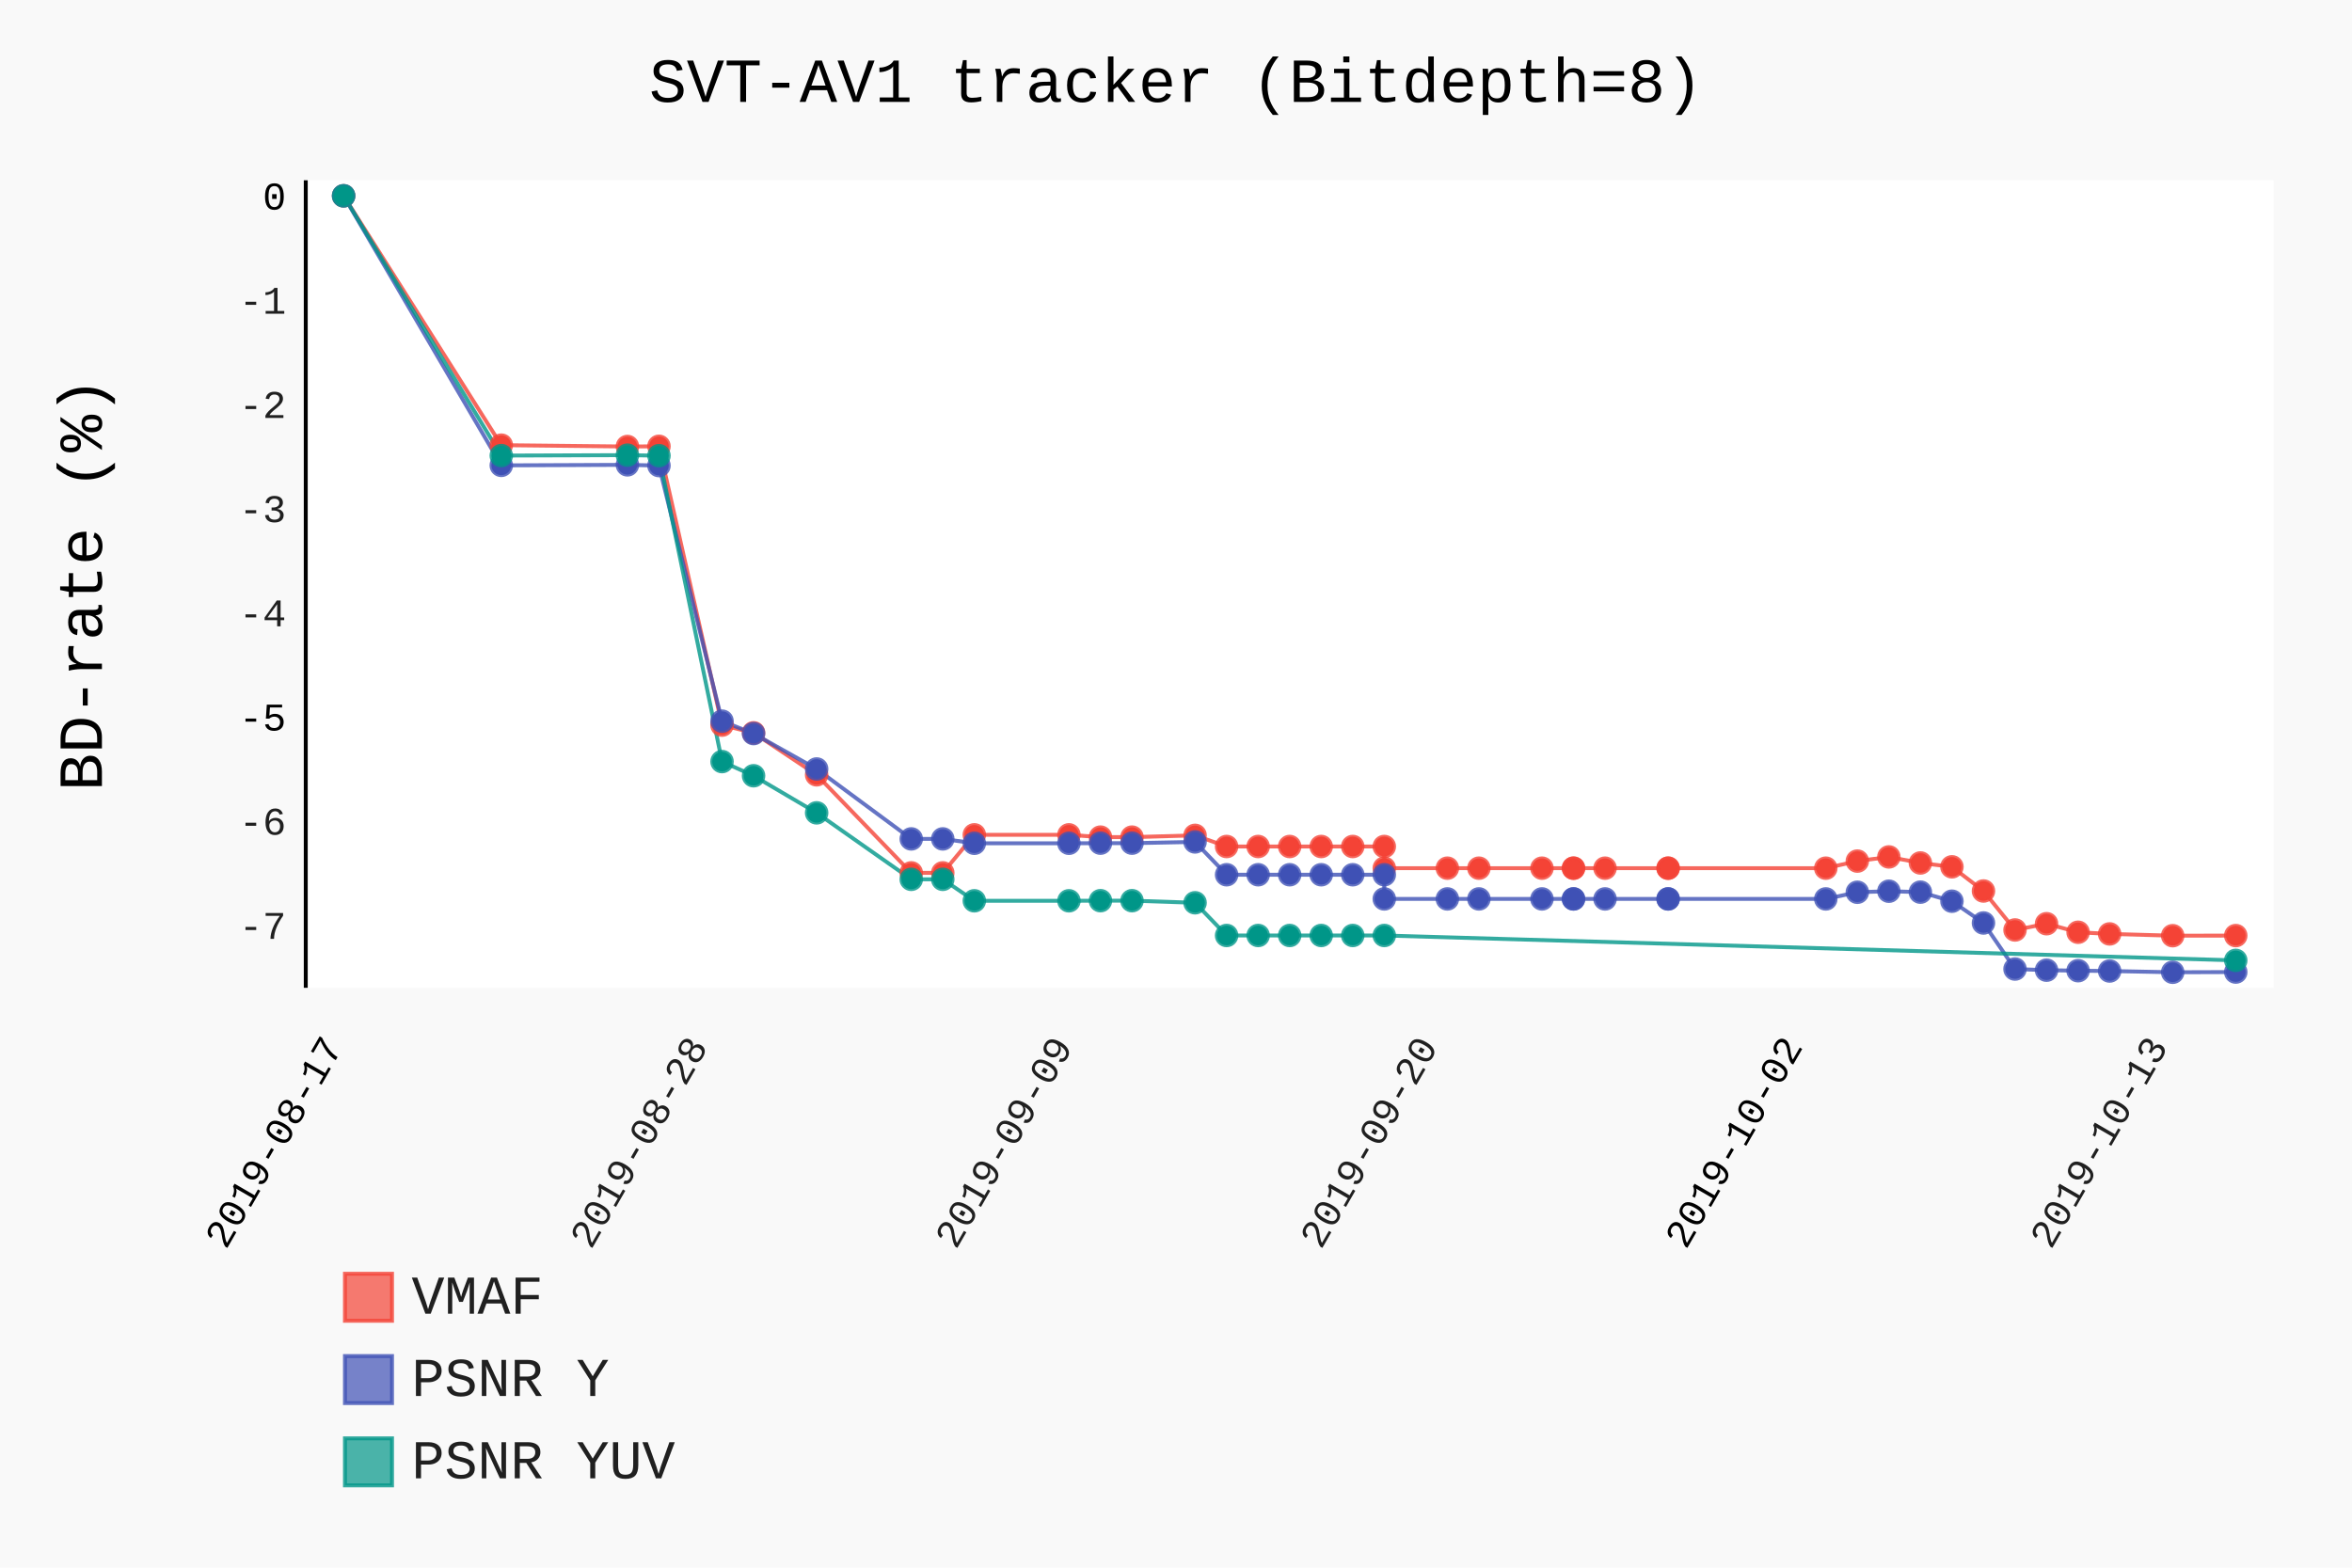
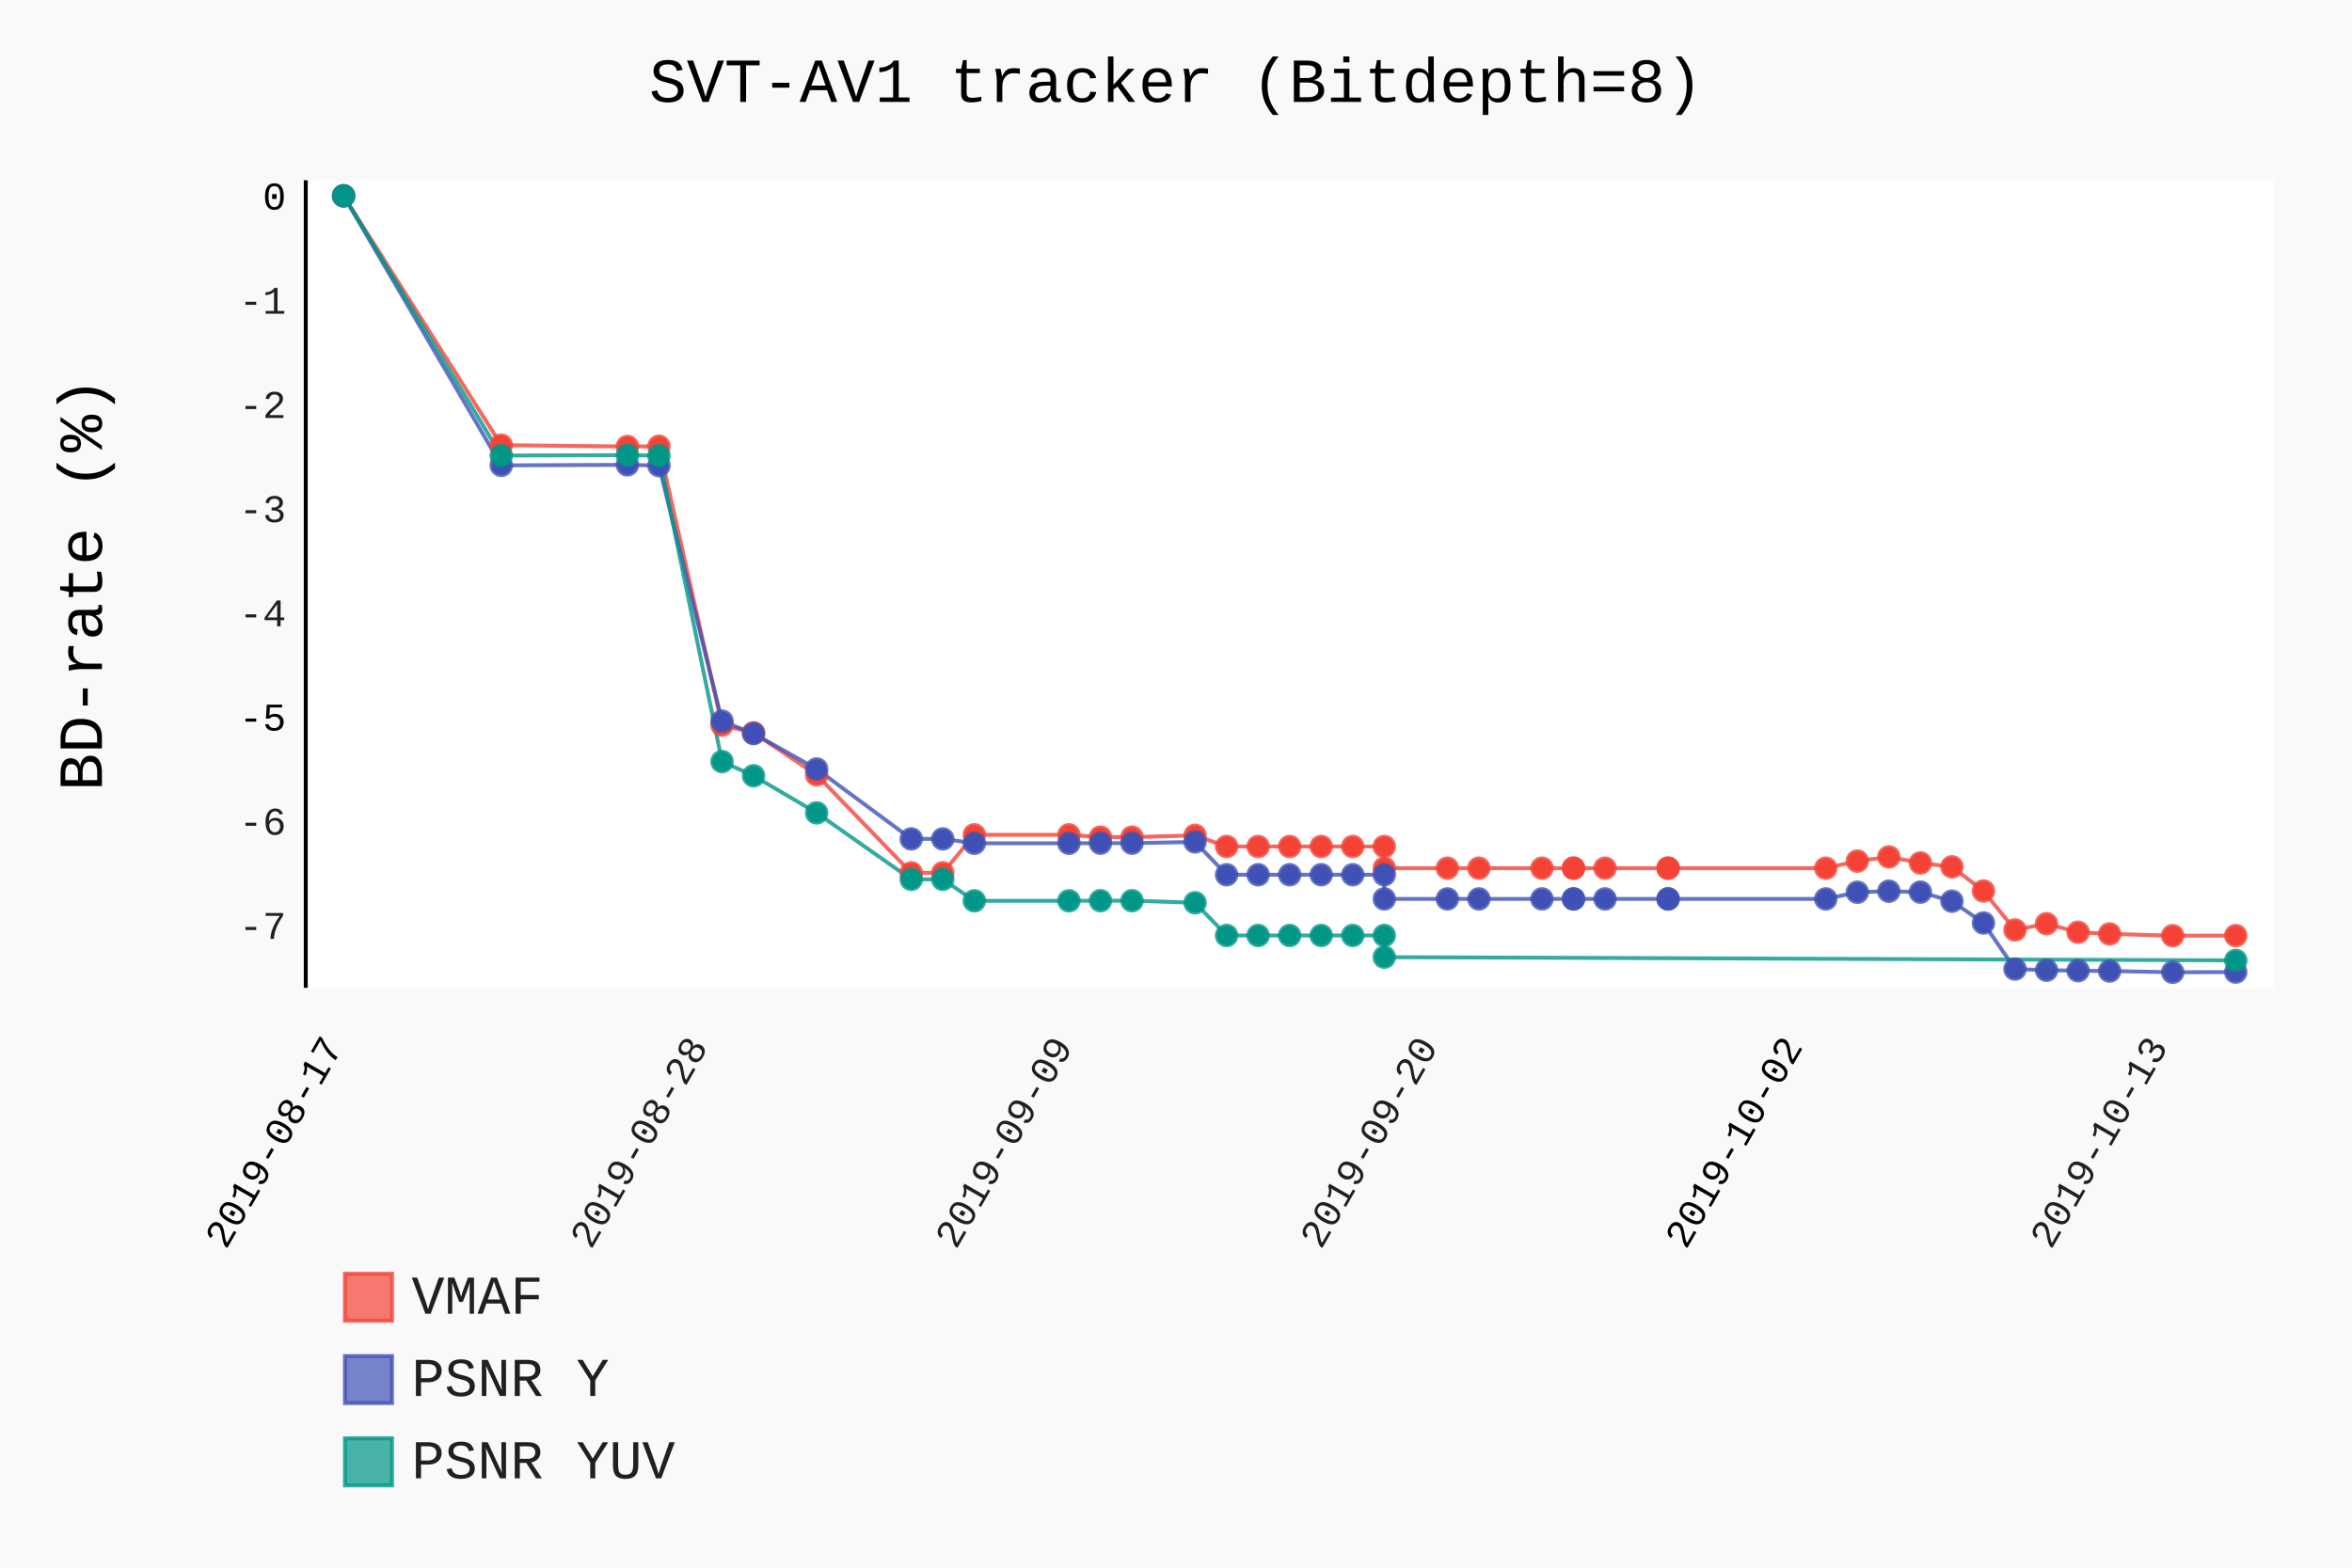
- <svg xmlns="http://www.w3.org/2000/svg" id="chart-cfc89e82-8e3a-46ae-b92e-2c2d3b2f6a92" class="pygal-chart" viewBox="0 0 600 400">
+ <svg xmlns="http://www.w3.org/2000/svg" id="chart-9342b340-21ee-4397-83f5-99823ff2eebe" class="pygal-chart" viewBox="0 0 600 400">
  <defs>
-     <style type="text/css">#chart-cfc89e82-8e3a-46ae-b92e-2c2d3b2f6a92{-webkit-user-select:none;-webkit-font-smoothing:antialiased;font-family:Consolas,"Liberation Mono",Menlo,Courier,monospace}#chart-cfc89e82-8e3a-46ae-b92e-2c2d3b2f6a92 .title{font-family:Consolas,"Liberation Mono",Menlo,Courier,monospace;font-size:16px}#chart-cfc89e82-8e3a-46ae-b92e-2c2d3b2f6a92 .legends .legend text{font-family:Consolas,"Liberation Mono",Menlo,Courier,monospace;font-size:14px}#chart-cfc89e82-8e3a-46ae-b92e-2c2d3b2f6a92 .axis text{font-family:Consolas,"Liberation Mono",Menlo,Courier,monospace;font-size:10px}#chart-cfc89e82-8e3a-46ae-b92e-2c2d3b2f6a92 .axis text.major{font-family:Consolas,"Liberation Mono",Menlo,Courier,monospace;font-size:10px}#chart-cfc89e82-8e3a-46ae-b92e-2c2d3b2f6a92 .text-overlay text.value{font-family:Consolas,"Liberation Mono",Menlo,Courier,monospace;font-size:16px}#chart-cfc89e82-8e3a-46ae-b92e-2c2d3b2f6a92 .text-overlay text.label{font-family:Consolas,"Liberation Mono",Menlo,Courier,monospace;font-size:10px}#chart-cfc89e82-8e3a-46ae-b92e-2c2d3b2f6a92 .tooltip{font-family:Consolas,"Liberation Mono",Menlo,Courier,monospace;font-size:14px}#chart-cfc89e82-8e3a-46ae-b92e-2c2d3b2f6a92 text.no_data{font-family:Consolas,"Liberation Mono",Menlo,Courier,monospace;font-size:64px}
- #chart-cfc89e82-8e3a-46ae-b92e-2c2d3b2f6a92{background-color:rgba(249,249,249,1)}#chart-cfc89e82-8e3a-46ae-b92e-2c2d3b2f6a92 path,#chart-cfc89e82-8e3a-46ae-b92e-2c2d3b2f6a92 line,#chart-cfc89e82-8e3a-46ae-b92e-2c2d3b2f6a92 rect,#chart-cfc89e82-8e3a-46ae-b92e-2c2d3b2f6a92 circle{-webkit-transition:150ms;-moz-transition:150ms;transition:150ms}#chart-cfc89e82-8e3a-46ae-b92e-2c2d3b2f6a92 .graph &gt; .background{fill:rgba(249,249,249,1)}#chart-cfc89e82-8e3a-46ae-b92e-2c2d3b2f6a92 .plot &gt; .background{fill:rgba(255,255,255,1)}#chart-cfc89e82-8e3a-46ae-b92e-2c2d3b2f6a92 .graph{fill:rgba(0,0,0,.87)}#chart-cfc89e82-8e3a-46ae-b92e-2c2d3b2f6a92 text.no_data{fill:rgba(0,0,0,1)}#chart-cfc89e82-8e3a-46ae-b92e-2c2d3b2f6a92 .title{fill:rgba(0,0,0,1)}#chart-cfc89e82-8e3a-46ae-b92e-2c2d3b2f6a92 .legends .legend text{fill:rgba(0,0,0,.87)}#chart-cfc89e82-8e3a-46ae-b92e-2c2d3b2f6a92 .legends .legend:hover text{fill:rgba(0,0,0,1)}#chart-cfc89e82-8e3a-46ae-b92e-2c2d3b2f6a92 .axis .line{stroke:rgba(0,0,0,1)}#chart-cfc89e82-8e3a-46ae-b92e-2c2d3b2f6a92 .axis .guide.line{stroke:rgba(0,0,0,.54)}#chart-cfc89e82-8e3a-46ae-b92e-2c2d3b2f6a92 .axis .major.line{stroke:rgba(0,0,0,.87)}#chart-cfc89e82-8e3a-46ae-b92e-2c2d3b2f6a92 .axis text.major{fill:rgba(0,0,0,1)}#chart-cfc89e82-8e3a-46ae-b92e-2c2d3b2f6a92 .axis.y .guides:hover .guide.line,#chart-cfc89e82-8e3a-46ae-b92e-2c2d3b2f6a92 .line-graph .axis.x .guides:hover .guide.line,#chart-cfc89e82-8e3a-46ae-b92e-2c2d3b2f6a92 .stackedline-graph .axis.x .guides:hover .guide.line,#chart-cfc89e82-8e3a-46ae-b92e-2c2d3b2f6a92 .xy-graph .axis.x .guides:hover .guide.line{stroke:rgba(0,0,0,1)}#chart-cfc89e82-8e3a-46ae-b92e-2c2d3b2f6a92 .axis .guides:hover text{fill:rgba(0,0,0,1)}#chart-cfc89e82-8e3a-46ae-b92e-2c2d3b2f6a92 .reactive{fill-opacity:.7;stroke-opacity:.8}#chart-cfc89e82-8e3a-46ae-b92e-2c2d3b2f6a92 .ci{stroke:rgba(0,0,0,.87)}#chart-cfc89e82-8e3a-46ae-b92e-2c2d3b2f6a92 .reactive.active,#chart-cfc89e82-8e3a-46ae-b92e-2c2d3b2f6a92 .active .reactive{fill-opacity:.8;stroke-opacity:.9;stroke-width:4}#chart-cfc89e82-8e3a-46ae-b92e-2c2d3b2f6a92 .ci .reactive.active{stroke-width:1.5}#chart-cfc89e82-8e3a-46ae-b92e-2c2d3b2f6a92 .series text{fill:rgba(0,0,0,1)}#chart-cfc89e82-8e3a-46ae-b92e-2c2d3b2f6a92 .tooltip rect{fill:rgba(255,255,255,1);stroke:rgba(0,0,0,1);-webkit-transition:opacity 150ms;-moz-transition:opacity 150ms;transition:opacity 150ms}#chart-cfc89e82-8e3a-46ae-b92e-2c2d3b2f6a92 .tooltip .label{fill:rgba(0,0,0,.87)}#chart-cfc89e82-8e3a-46ae-b92e-2c2d3b2f6a92 .tooltip .label{fill:rgba(0,0,0,.87)}#chart-cfc89e82-8e3a-46ae-b92e-2c2d3b2f6a92 .tooltip .legend{font-size:.8em;fill:rgba(0,0,0,.54)}#chart-cfc89e82-8e3a-46ae-b92e-2c2d3b2f6a92 .tooltip .x_label{font-size:.6em;fill:rgba(0,0,0,1)}#chart-cfc89e82-8e3a-46ae-b92e-2c2d3b2f6a92 .tooltip .xlink{font-size:.5em;text-decoration:underline}#chart-cfc89e82-8e3a-46ae-b92e-2c2d3b2f6a92 .tooltip .value{font-size:1.5em}#chart-cfc89e82-8e3a-46ae-b92e-2c2d3b2f6a92 .bound{font-size:.5em}#chart-cfc89e82-8e3a-46ae-b92e-2c2d3b2f6a92 .max-value{font-size:.75em;fill:rgba(0,0,0,.54)}#chart-cfc89e82-8e3a-46ae-b92e-2c2d3b2f6a92 .map-element{fill:rgba(255,255,255,1);stroke:rgba(0,0,0,.54) !important}#chart-cfc89e82-8e3a-46ae-b92e-2c2d3b2f6a92 .map-element .reactive{fill-opacity:inherit;stroke-opacity:inherit}#chart-cfc89e82-8e3a-46ae-b92e-2c2d3b2f6a92 .color-0,#chart-cfc89e82-8e3a-46ae-b92e-2c2d3b2f6a92 .color-0 a:visited{stroke:#F44336;fill:#F44336}#chart-cfc89e82-8e3a-46ae-b92e-2c2d3b2f6a92 .color-1,#chart-cfc89e82-8e3a-46ae-b92e-2c2d3b2f6a92 .color-1 a:visited{stroke:#3F51B5;fill:#3F51B5}#chart-cfc89e82-8e3a-46ae-b92e-2c2d3b2f6a92 .color-2,#chart-cfc89e82-8e3a-46ae-b92e-2c2d3b2f6a92 .color-2 a:visited{stroke:#009688;fill:#009688}#chart-cfc89e82-8e3a-46ae-b92e-2c2d3b2f6a92 .text-overlay .color-0 text{fill:black}#chart-cfc89e82-8e3a-46ae-b92e-2c2d3b2f6a92 .text-overlay .color-1 text{fill:black}#chart-cfc89e82-8e3a-46ae-b92e-2c2d3b2f6a92 .text-overlay .color-2 text{fill:black}
- #chart-cfc89e82-8e3a-46ae-b92e-2c2d3b2f6a92 text.no_data{text-anchor:middle}#chart-cfc89e82-8e3a-46ae-b92e-2c2d3b2f6a92 .guide.line{fill:none}#chart-cfc89e82-8e3a-46ae-b92e-2c2d3b2f6a92 .centered{text-anchor:middle}#chart-cfc89e82-8e3a-46ae-b92e-2c2d3b2f6a92 .title{text-anchor:middle}#chart-cfc89e82-8e3a-46ae-b92e-2c2d3b2f6a92 .legends .legend text{fill-opacity:1}#chart-cfc89e82-8e3a-46ae-b92e-2c2d3b2f6a92 .axis.x text{text-anchor:middle}#chart-cfc89e82-8e3a-46ae-b92e-2c2d3b2f6a92 .axis.x:not(.web) text[transform]{text-anchor:start}#chart-cfc89e82-8e3a-46ae-b92e-2c2d3b2f6a92 .axis.x:not(.web) text[transform].backwards{text-anchor:end}#chart-cfc89e82-8e3a-46ae-b92e-2c2d3b2f6a92 .axis.y text{text-anchor:end}#chart-cfc89e82-8e3a-46ae-b92e-2c2d3b2f6a92 .axis.y text[transform].backwards{text-anchor:start}#chart-cfc89e82-8e3a-46ae-b92e-2c2d3b2f6a92 .axis.y2 text{text-anchor:start}#chart-cfc89e82-8e3a-46ae-b92e-2c2d3b2f6a92 .axis.y2 text[transform].backwards{text-anchor:end}#chart-cfc89e82-8e3a-46ae-b92e-2c2d3b2f6a92 .axis .guide.line{stroke-dasharray:4,4}#chart-cfc89e82-8e3a-46ae-b92e-2c2d3b2f6a92 .axis .major.guide.line{stroke-dasharray:6,6}#chart-cfc89e82-8e3a-46ae-b92e-2c2d3b2f6a92 .horizontal .axis.y .guide.line,#chart-cfc89e82-8e3a-46ae-b92e-2c2d3b2f6a92 .horizontal .axis.y2 .guide.line,#chart-cfc89e82-8e3a-46ae-b92e-2c2d3b2f6a92 .vertical .axis.x .guide.line{opacity:0}#chart-cfc89e82-8e3a-46ae-b92e-2c2d3b2f6a92 .horizontal .axis.always_show .guide.line,#chart-cfc89e82-8e3a-46ae-b92e-2c2d3b2f6a92 .vertical .axis.always_show .guide.line{opacity:1 !important}#chart-cfc89e82-8e3a-46ae-b92e-2c2d3b2f6a92 .axis.y .guides:hover .guide.line,#chart-cfc89e82-8e3a-46ae-b92e-2c2d3b2f6a92 .axis.y2 .guides:hover .guide.line,#chart-cfc89e82-8e3a-46ae-b92e-2c2d3b2f6a92 .axis.x .guides:hover .guide.line{opacity:1}#chart-cfc89e82-8e3a-46ae-b92e-2c2d3b2f6a92 .axis .guides:hover text{opacity:1}#chart-cfc89e82-8e3a-46ae-b92e-2c2d3b2f6a92 .nofill{fill:none}#chart-cfc89e82-8e3a-46ae-b92e-2c2d3b2f6a92 .subtle-fill{fill-opacity:.2}#chart-cfc89e82-8e3a-46ae-b92e-2c2d3b2f6a92 .dot{stroke-width:1px;fill-opacity:1}#chart-cfc89e82-8e3a-46ae-b92e-2c2d3b2f6a92 .dot.active{stroke-width:5px}#chart-cfc89e82-8e3a-46ae-b92e-2c2d3b2f6a92 .dot.negative{fill:transparent}#chart-cfc89e82-8e3a-46ae-b92e-2c2d3b2f6a92 text,#chart-cfc89e82-8e3a-46ae-b92e-2c2d3b2f6a92 tspan{stroke:none !important}#chart-cfc89e82-8e3a-46ae-b92e-2c2d3b2f6a92 .series text.active{opacity:1}#chart-cfc89e82-8e3a-46ae-b92e-2c2d3b2f6a92 .tooltip rect{fill-opacity:.95;stroke-width:.5}#chart-cfc89e82-8e3a-46ae-b92e-2c2d3b2f6a92 .tooltip text{fill-opacity:1}#chart-cfc89e82-8e3a-46ae-b92e-2c2d3b2f6a92 .showable{visibility:hidden}#chart-cfc89e82-8e3a-46ae-b92e-2c2d3b2f6a92 .showable.shown{visibility:visible}#chart-cfc89e82-8e3a-46ae-b92e-2c2d3b2f6a92 .gauge-background{fill:rgba(229,229,229,1);stroke:none}#chart-cfc89e82-8e3a-46ae-b92e-2c2d3b2f6a92 .bg-lines{stroke:rgba(249,249,249,1);stroke-width:2px}</style>
+     <style type="text/css">#chart-9342b340-21ee-4397-83f5-99823ff2eebe{-webkit-user-select:none;-webkit-font-smoothing:antialiased;font-family:Consolas,"Liberation Mono",Menlo,Courier,monospace}#chart-9342b340-21ee-4397-83f5-99823ff2eebe .title{font-family:Consolas,"Liberation Mono",Menlo,Courier,monospace;font-size:16px}#chart-9342b340-21ee-4397-83f5-99823ff2eebe .legends .legend text{font-family:Consolas,"Liberation Mono",Menlo,Courier,monospace;font-size:14px}#chart-9342b340-21ee-4397-83f5-99823ff2eebe .axis text{font-family:Consolas,"Liberation Mono",Menlo,Courier,monospace;font-size:10px}#chart-9342b340-21ee-4397-83f5-99823ff2eebe .axis text.major{font-family:Consolas,"Liberation Mono",Menlo,Courier,monospace;font-size:10px}#chart-9342b340-21ee-4397-83f5-99823ff2eebe .text-overlay text.value{font-family:Consolas,"Liberation Mono",Menlo,Courier,monospace;font-size:16px}#chart-9342b340-21ee-4397-83f5-99823ff2eebe .text-overlay text.label{font-family:Consolas,"Liberation Mono",Menlo,Courier,monospace;font-size:10px}#chart-9342b340-21ee-4397-83f5-99823ff2eebe .tooltip{font-family:Consolas,"Liberation Mono",Menlo,Courier,monospace;font-size:14px}#chart-9342b340-21ee-4397-83f5-99823ff2eebe text.no_data{font-family:Consolas,"Liberation Mono",Menlo,Courier,monospace;font-size:64px}
+ #chart-9342b340-21ee-4397-83f5-99823ff2eebe{background-color:rgba(249,249,249,1)}#chart-9342b340-21ee-4397-83f5-99823ff2eebe path,#chart-9342b340-21ee-4397-83f5-99823ff2eebe line,#chart-9342b340-21ee-4397-83f5-99823ff2eebe rect,#chart-9342b340-21ee-4397-83f5-99823ff2eebe circle{-webkit-transition:150ms;-moz-transition:150ms;transition:150ms}#chart-9342b340-21ee-4397-83f5-99823ff2eebe .graph &gt; .background{fill:rgba(249,249,249,1)}#chart-9342b340-21ee-4397-83f5-99823ff2eebe .plot &gt; .background{fill:rgba(255,255,255,1)}#chart-9342b340-21ee-4397-83f5-99823ff2eebe .graph{fill:rgba(0,0,0,.87)}#chart-9342b340-21ee-4397-83f5-99823ff2eebe text.no_data{fill:rgba(0,0,0,1)}#chart-9342b340-21ee-4397-83f5-99823ff2eebe .title{fill:rgba(0,0,0,1)}#chart-9342b340-21ee-4397-83f5-99823ff2eebe .legends .legend text{fill:rgba(0,0,0,.87)}#chart-9342b340-21ee-4397-83f5-99823ff2eebe .legends .legend:hover text{fill:rgba(0,0,0,1)}#chart-9342b340-21ee-4397-83f5-99823ff2eebe .axis .line{stroke:rgba(0,0,0,1)}#chart-9342b340-21ee-4397-83f5-99823ff2eebe .axis .guide.line{stroke:rgba(0,0,0,.54)}#chart-9342b340-21ee-4397-83f5-99823ff2eebe .axis .major.line{stroke:rgba(0,0,0,.87)}#chart-9342b340-21ee-4397-83f5-99823ff2eebe .axis text.major{fill:rgba(0,0,0,1)}#chart-9342b340-21ee-4397-83f5-99823ff2eebe .axis.y .guides:hover .guide.line,#chart-9342b340-21ee-4397-83f5-99823ff2eebe .line-graph .axis.x .guides:hover .guide.line,#chart-9342b340-21ee-4397-83f5-99823ff2eebe .stackedline-graph .axis.x .guides:hover .guide.line,#chart-9342b340-21ee-4397-83f5-99823ff2eebe .xy-graph .axis.x .guides:hover .guide.line{stroke:rgba(0,0,0,1)}#chart-9342b340-21ee-4397-83f5-99823ff2eebe .axis .guides:hover text{fill:rgba(0,0,0,1)}#chart-9342b340-21ee-4397-83f5-99823ff2eebe .reactive{fill-opacity:.7;stroke-opacity:.8}#chart-9342b340-21ee-4397-83f5-99823ff2eebe .ci{stroke:rgba(0,0,0,.87)}#chart-9342b340-21ee-4397-83f5-99823ff2eebe .reactive.active,#chart-9342b340-21ee-4397-83f5-99823ff2eebe .active .reactive{fill-opacity:.8;stroke-opacity:.9;stroke-width:4}#chart-9342b340-21ee-4397-83f5-99823ff2eebe .ci .reactive.active{stroke-width:1.5}#chart-9342b340-21ee-4397-83f5-99823ff2eebe .series text{fill:rgba(0,0,0,1)}#chart-9342b340-21ee-4397-83f5-99823ff2eebe .tooltip rect{fill:rgba(255,255,255,1);stroke:rgba(0,0,0,1);-webkit-transition:opacity 150ms;-moz-transition:opacity 150ms;transition:opacity 150ms}#chart-9342b340-21ee-4397-83f5-99823ff2eebe .tooltip .label{fill:rgba(0,0,0,.87)}#chart-9342b340-21ee-4397-83f5-99823ff2eebe .tooltip .label{fill:rgba(0,0,0,.87)}#chart-9342b340-21ee-4397-83f5-99823ff2eebe .tooltip .legend{font-size:.8em;fill:rgba(0,0,0,.54)}#chart-9342b340-21ee-4397-83f5-99823ff2eebe .tooltip .x_label{font-size:.6em;fill:rgba(0,0,0,1)}#chart-9342b340-21ee-4397-83f5-99823ff2eebe .tooltip .xlink{font-size:.5em;text-decoration:underline}#chart-9342b340-21ee-4397-83f5-99823ff2eebe .tooltip .value{font-size:1.5em}#chart-9342b340-21ee-4397-83f5-99823ff2eebe .bound{font-size:.5em}#chart-9342b340-21ee-4397-83f5-99823ff2eebe .max-value{font-size:.75em;fill:rgba(0,0,0,.54)}#chart-9342b340-21ee-4397-83f5-99823ff2eebe .map-element{fill:rgba(255,255,255,1);stroke:rgba(0,0,0,.54) !important}#chart-9342b340-21ee-4397-83f5-99823ff2eebe .map-element .reactive{fill-opacity:inherit;stroke-opacity:inherit}#chart-9342b340-21ee-4397-83f5-99823ff2eebe .color-0,#chart-9342b340-21ee-4397-83f5-99823ff2eebe .color-0 a:visited{stroke:#F44336;fill:#F44336}#chart-9342b340-21ee-4397-83f5-99823ff2eebe .color-1,#chart-9342b340-21ee-4397-83f5-99823ff2eebe .color-1 a:visited{stroke:#3F51B5;fill:#3F51B5}#chart-9342b340-21ee-4397-83f5-99823ff2eebe .color-2,#chart-9342b340-21ee-4397-83f5-99823ff2eebe .color-2 a:visited{stroke:#009688;fill:#009688}#chart-9342b340-21ee-4397-83f5-99823ff2eebe .text-overlay .color-0 text{fill:black}#chart-9342b340-21ee-4397-83f5-99823ff2eebe .text-overlay .color-1 text{fill:black}#chart-9342b340-21ee-4397-83f5-99823ff2eebe .text-overlay .color-2 text{fill:black}
+ #chart-9342b340-21ee-4397-83f5-99823ff2eebe text.no_data{text-anchor:middle}#chart-9342b340-21ee-4397-83f5-99823ff2eebe .guide.line{fill:none}#chart-9342b340-21ee-4397-83f5-99823ff2eebe .centered{text-anchor:middle}#chart-9342b340-21ee-4397-83f5-99823ff2eebe .title{text-anchor:middle}#chart-9342b340-21ee-4397-83f5-99823ff2eebe .legends .legend text{fill-opacity:1}#chart-9342b340-21ee-4397-83f5-99823ff2eebe .axis.x text{text-anchor:middle}#chart-9342b340-21ee-4397-83f5-99823ff2eebe .axis.x:not(.web) text[transform]{text-anchor:start}#chart-9342b340-21ee-4397-83f5-99823ff2eebe .axis.x:not(.web) text[transform].backwards{text-anchor:end}#chart-9342b340-21ee-4397-83f5-99823ff2eebe .axis.y text{text-anchor:end}#chart-9342b340-21ee-4397-83f5-99823ff2eebe .axis.y text[transform].backwards{text-anchor:start}#chart-9342b340-21ee-4397-83f5-99823ff2eebe .axis.y2 text{text-anchor:start}#chart-9342b340-21ee-4397-83f5-99823ff2eebe .axis.y2 text[transform].backwards{text-anchor:end}#chart-9342b340-21ee-4397-83f5-99823ff2eebe .axis .guide.line{stroke-dasharray:4,4}#chart-9342b340-21ee-4397-83f5-99823ff2eebe .axis .major.guide.line{stroke-dasharray:6,6}#chart-9342b340-21ee-4397-83f5-99823ff2eebe .horizontal .axis.y .guide.line,#chart-9342b340-21ee-4397-83f5-99823ff2eebe .horizontal .axis.y2 .guide.line,#chart-9342b340-21ee-4397-83f5-99823ff2eebe .vertical .axis.x .guide.line{opacity:0}#chart-9342b340-21ee-4397-83f5-99823ff2eebe .horizontal .axis.always_show .guide.line,#chart-9342b340-21ee-4397-83f5-99823ff2eebe .vertical .axis.always_show .guide.line{opacity:1 !important}#chart-9342b340-21ee-4397-83f5-99823ff2eebe .axis.y .guides:hover .guide.line,#chart-9342b340-21ee-4397-83f5-99823ff2eebe .axis.y2 .guides:hover .guide.line,#chart-9342b340-21ee-4397-83f5-99823ff2eebe .axis.x .guides:hover .guide.line{opacity:1}#chart-9342b340-21ee-4397-83f5-99823ff2eebe .axis .guides:hover text{opacity:1}#chart-9342b340-21ee-4397-83f5-99823ff2eebe .nofill{fill:none}#chart-9342b340-21ee-4397-83f5-99823ff2eebe .subtle-fill{fill-opacity:.2}#chart-9342b340-21ee-4397-83f5-99823ff2eebe .dot{stroke-width:1px;fill-opacity:1}#chart-9342b340-21ee-4397-83f5-99823ff2eebe .dot.active{stroke-width:5px}#chart-9342b340-21ee-4397-83f5-99823ff2eebe .dot.negative{fill:transparent}#chart-9342b340-21ee-4397-83f5-99823ff2eebe text,#chart-9342b340-21ee-4397-83f5-99823ff2eebe tspan{stroke:none !important}#chart-9342b340-21ee-4397-83f5-99823ff2eebe .series text.active{opacity:1}#chart-9342b340-21ee-4397-83f5-99823ff2eebe .tooltip rect{fill-opacity:.95;stroke-width:.5}#chart-9342b340-21ee-4397-83f5-99823ff2eebe .tooltip text{fill-opacity:1}#chart-9342b340-21ee-4397-83f5-99823ff2eebe .showable{visibility:hidden}#chart-9342b340-21ee-4397-83f5-99823ff2eebe .showable.shown{visibility:visible}#chart-9342b340-21ee-4397-83f5-99823ff2eebe .gauge-background{fill:rgba(229,229,229,1);stroke:none}#chart-9342b340-21ee-4397-83f5-99823ff2eebe .bg-lines{stroke:rgba(249,249,249,1);stroke-width:2px}</style>
  </defs>
  <g class="graph datetimeline-graph vertical">
    <rect class="background" height="400" width="600" x="0" y="0" />
    <g class="plot" transform="translate(78, 46)">
      <rect class="background" height="206.038" width="502.0" x="0" y="0" />
      <g class="axis y">
        <g class="guides">
          <text class="" x="-5" y="193.56">-7</text>
        </g>
        <g class="guides">
          <text class="" x="-5" y="166.974">-6</text>
        </g>
        <g class="guides">
          <text class="major" x="-5" y="140.389">-5</text>
        </g>
        <g class="guides">
          <text class="" x="-5" y="113.804">-4</text>
        </g>
        <g class="guides">
          <text class="" x="-5" y="87.218">-3</text>
        </g>
        <g class="guides">
          <text class="" x="-5" y="60.633">-2</text>
        </g>
        <g class="guides">
          <text class="" x="-5" y="34.048">-1</text>
        </g>
        <g class="guides">
          <text class="major" x="-5" y="7.462">0</text>
        </g>
      </g>
      <g class="axis x">
        <path class="line" d="M0 0 v206.038" />
        <g class="guides">
          <path class="major guide line" d="M9.654 0 v206.038" />
          <text class="major backwards" x="9.654" y="221.038" transform="rotate(300 9.653846 221.0385)">2019-08-17</text>
        </g>
        <g class="guides">
          <path class="guide line" d="M102.766 0 v206.038" />
          <text class="backwards" x="102.766" y="221.038" transform="rotate(300 102.7658 221.0385)">2019-08-28</text>
        </g>
        <g class="guides">
          <path class="guide line" d="M195.878 0 v206.038" />
          <text class="backwards" x="195.878" y="221.038" transform="rotate(300 195.8777 221.0385)">2019-09-09</text>
        </g>
        <g class="guides">
          <path class="guide line" d="M288.99 0 v206.038" />
          <text class="backwards" x="288.99" y="221.038" transform="rotate(300 288.9897 221.0385)">2019-09-20</text>
        </g>
        <g class="guides">
          <path class="major guide line" d="M382.102 0 v206.038" />
          <text class="major backwards" x="382.102" y="221.038" transform="rotate(300 382.1016 221.0385)">2019-10-02</text>
        </g>
        <g class="guides">
          <path class="guide line" d="M475.214 0 v206.038" />
          <text class="backwards" x="475.214" y="221.038" transform="rotate(300 475.2136 221.0385)">2019-10-13</text>
        </g>
      </g>
      <g class="series serie-0 color-0">
        <path class="line reactive nofill" d="M9.654 3.962 L49.878 67.581 82.058 67.927 90.103 67.873 106.192 139.016 114.237 140.983 130.327 151.697 154.462 176.714 162.506 176.714 170.551 167.01 194.686 167.01 202.731 167.595 210.776 167.595 226.865 167.143 234.91 169.988 242.955 169.988 251 169.988 259.045 169.988 267.09 169.988 275.135 169.988 275.135 175.517 291.224 175.517 299.269 175.517 315.359 175.517 323.404 175.517 323.404 175.517 331.449 175.517 347.538 175.517 347.538 175.517 387.763 175.517 395.808 173.71 403.853 172.646 411.897 174.188 419.942 175.172 427.987 181.34 436.032 191.283 444.077 189.687 452.122 191.867 460.167 192.293 476.256 192.745 492.346 192.718" />
      </g>
      <g class="series serie-1 color-1">
        <path class="line reactive nofill" d="M9.654 3.962 L49.878 72.739 82.058 72.606 90.103 72.792 106.192 138.006 114.237 141.169 130.327 150.208 154.462 168.047 162.506 168.047 170.551 169.164 194.686 169.164 202.731 169.137 210.776 169.137 226.865 168.818 234.91 177.192 242.955 177.192 251 177.192 259.045 177.192 267.09 177.192 275.135 177.192 275.135 183.36 291.224 183.36 299.269 183.36 315.359 183.36 323.404 183.36 323.404 183.36 331.449 183.36 347.538 183.36 347.538 183.36 387.763 183.36 395.808 181.659 403.853 181.393 411.897 181.632 419.942 183.945 427.987 189.501 436.032 201.252 444.077 201.544 452.122 201.677 460.167 201.757 476.256 202.076 492.346 202.023" />
      </g>
      <g class="series serie-2 color-2">
-         <path class="line reactive nofill" d="M9.654 3.962 L49.878 70.24 82.058 70.133 90.103 70.266 106.192 148.321 114.237 151.936 130.327 161.401 154.462 178.362 162.506 178.362 170.551 183.839 194.686 183.839 202.731 183.812 210.776 183.812 226.865 184.344 234.91 192.692 242.955 192.692 251 192.692 259.045 192.692 267.09 192.692 275.135 192.692 492.346 199.045" />
+         <path class="line reactive nofill" d="M9.654 3.962 L49.878 70.24 82.058 70.133 90.103 70.266 106.192 148.321 114.237 151.936 130.327 161.401 154.462 178.362 162.506 178.362 170.551 183.839 194.686 183.839 202.731 183.812 210.776 183.812 226.865 184.344 234.91 192.692 242.955 192.692 251 192.692 259.045 192.692 267.09 192.692 275.135 192.692 275.135 198.221 492.346 199.045" />
      </g>
    </g>
    <g class="titles">
      <text class="title plot_title" x="300.0" y="26">SVT-AV1 tracker (Bitdepth=8)</text>
      <text class="title" x="0" y="175.019" transform="rotate(-90 0 149.0192)">BD-rate (%)</text>
    </g>
    <g class="plot overlay" transform="translate(78, 46)">
      <g class="series serie-0 color-0">
        <g class="dots">
          <circle class="dot reactive tooltip-trigger" cx="9.654" cy="3.962" r="2.5" />
        </g>
        <g class="dots">
          <circle class="dot reactive tooltip-trigger" cx="49.878" cy="67.581" r="2.5" />
        </g>
        <g class="dots">
          <circle class="dot reactive tooltip-trigger" cx="82.058" cy="67.927" r="2.5" />
        </g>
        <g class="dots">
          <circle class="dot reactive tooltip-trigger" cx="90.103" cy="67.873" r="2.5" />
        </g>
        <g class="dots">
          <circle class="dot reactive tooltip-trigger" cx="106.192" cy="139.016" r="2.5" />
        </g>
        <g class="dots">
          <circle class="dot reactive tooltip-trigger" cx="114.237" cy="140.983" r="2.5" />
        </g>
        <g class="dots">
          <circle class="dot reactive tooltip-trigger" cx="130.327" cy="151.697" r="2.5" />
        </g>
        <g class="dots">
          <circle class="dot reactive tooltip-trigger" cx="154.462" cy="176.714" r="2.5" />
        </g>
        <g class="dots">
          <circle class="dot reactive tooltip-trigger" cx="162.506" cy="176.714" r="2.5" />
        </g>
        <g class="dots">
          <circle class="dot reactive tooltip-trigger" cx="170.551" cy="167.01" r="2.5" />
        </g>
        <g class="dots">
          <circle class="dot reactive tooltip-trigger" cx="194.686" cy="167.01" r="2.5" />
        </g>
        <g class="dots">
          <circle class="dot reactive tooltip-trigger" cx="202.731" cy="167.595" r="2.5" />
        </g>
        <g class="dots">
          <circle class="dot reactive tooltip-trigger" cx="210.776" cy="167.595" r="2.5" />
        </g>
        <g class="dots">
          <circle class="dot reactive tooltip-trigger" cx="226.865" cy="167.143" r="2.5" />
        </g>
        <g class="dots">
          <circle class="dot reactive tooltip-trigger" cx="234.91" cy="169.988" r="2.5" />
        </g>
        <g class="dots">
          <circle class="dot reactive tooltip-trigger" cx="242.955" cy="169.988" r="2.5" />
        </g>
        <g class="dots">
          <circle class="dot reactive tooltip-trigger" cx="251.0" cy="169.988" r="2.5" />
        </g>
        <g class="dots">
          <circle class="dot reactive tooltip-trigger" cx="259.045" cy="169.988" r="2.5" />
        </g>
        <g class="dots">
          <circle class="dot reactive tooltip-trigger" cx="267.09" cy="169.988" r="2.5" />
        </g>
        <g class="dots">
          <circle class="dot reactive tooltip-trigger" cx="275.135" cy="169.988" r="2.5" />
        </g>
        <g class="dots">
          <circle class="dot reactive tooltip-trigger" cx="275.135" cy="175.517" r="2.5" />
        </g>
        <g class="dots">
          <circle class="dot reactive tooltip-trigger" cx="291.224" cy="175.517" r="2.5" />
        </g>
        <g class="dots">
          <circle class="dot reactive tooltip-trigger" cx="299.269" cy="175.517" r="2.5" />
        </g>
        <g class="dots">
          <circle class="dot reactive tooltip-trigger" cx="315.359" cy="175.517" r="2.5" />
        </g>
        <g class="dots">
          <circle class="dot reactive tooltip-trigger" cx="323.404" cy="175.517" r="2.5" />
        </g>
        <g class="dots">
          <circle class="dot reactive tooltip-trigger" cx="323.404" cy="175.517" r="2.5" />
        </g>
        <g class="dots">
          <circle class="dot reactive tooltip-trigger" cx="331.449" cy="175.517" r="2.5" />
        </g>
        <g class="dots">
          <circle class="dot reactive tooltip-trigger" cx="347.538" cy="175.517" r="2.5" />
        </g>
        <g class="dots">
          <circle class="dot reactive tooltip-trigger" cx="347.538" cy="175.517" r="2.5" />
        </g>
        <g class="dots">
          <circle class="dot reactive tooltip-trigger" cx="387.763" cy="175.517" r="2.5" />
        </g>
        <g class="dots">
          <circle class="dot reactive tooltip-trigger" cx="395.808" cy="173.71" r="2.5" />
        </g>
        <g class="dots">
          <circle class="dot reactive tooltip-trigger" cx="403.853" cy="172.646" r="2.5" />
        </g>
        <g class="dots">
          <circle class="dot reactive tooltip-trigger" cx="411.897" cy="174.188" r="2.5" />
        </g>
        <g class="dots">
          <circle class="dot reactive tooltip-trigger" cx="419.942" cy="175.172" r="2.5" />
        </g>
        <g class="dots">
          <circle class="dot reactive tooltip-trigger" cx="427.987" cy="181.34" r="2.5" />
        </g>
        <g class="dots">
          <circle class="dot reactive tooltip-trigger" cx="436.032" cy="191.283" r="2.5" />
        </g>
        <g class="dots">
          <circle class="dot reactive tooltip-trigger" cx="444.077" cy="189.687" r="2.5" />
        </g>
        <g class="dots">
          <circle class="dot reactive tooltip-trigger" cx="452.122" cy="191.867" r="2.5" />
        </g>
        <g class="dots">
          <circle class="dot reactive tooltip-trigger" cx="460.167" cy="192.293" r="2.5" />
        </g>
        <g class="dots">
          <circle class="dot reactive tooltip-trigger" cx="476.256" cy="192.745" r="2.5" />
        </g>
        <g class="dots">
          <circle class="dot reactive tooltip-trigger" cx="492.346" cy="192.718" r="2.5" />
        </g>
      </g>
      <g class="series serie-1 color-1">
        <g class="dots">
          <circle class="dot reactive tooltip-trigger" cx="9.654" cy="3.962" r="2.5" />
        </g>
        <g class="dots">
          <circle class="dot reactive tooltip-trigger" cx="49.878" cy="72.739" r="2.5" />
        </g>
        <g class="dots">
          <circle class="dot reactive tooltip-trigger" cx="82.058" cy="72.606" r="2.5" />
        </g>
        <g class="dots">
          <circle class="dot reactive tooltip-trigger" cx="90.103" cy="72.792" r="2.5" />
        </g>
        <g class="dots">
          <circle class="dot reactive tooltip-trigger" cx="106.192" cy="138.006" r="2.5" />
        </g>
        <g class="dots">
          <circle class="dot reactive tooltip-trigger" cx="114.237" cy="141.169" r="2.5" />
        </g>
        <g class="dots">
          <circle class="dot reactive tooltip-trigger" cx="130.327" cy="150.208" r="2.5" />
        </g>
        <g class="dots">
          <circle class="dot reactive tooltip-trigger" cx="154.462" cy="168.047" r="2.5" />
        </g>
        <g class="dots">
          <circle class="dot reactive tooltip-trigger" cx="162.506" cy="168.047" r="2.5" />
        </g>
        <g class="dots">
          <circle class="dot reactive tooltip-trigger" cx="170.551" cy="169.164" r="2.5" />
        </g>
        <g class="dots">
          <circle class="dot reactive tooltip-trigger" cx="194.686" cy="169.164" r="2.5" />
        </g>
        <g class="dots">
          <circle class="dot reactive tooltip-trigger" cx="202.731" cy="169.137" r="2.5" />
        </g>
        <g class="dots">
          <circle class="dot reactive tooltip-trigger" cx="210.776" cy="169.137" r="2.5" />
        </g>
        <g class="dots">
          <circle class="dot reactive tooltip-trigger" cx="226.865" cy="168.818" r="2.5" />
        </g>
        <g class="dots">
          <circle class="dot reactive tooltip-trigger" cx="234.91" cy="177.192" r="2.5" />
        </g>
        <g class="dots">
          <circle class="dot reactive tooltip-trigger" cx="242.955" cy="177.192" r="2.5" />
        </g>
        <g class="dots">
          <circle class="dot reactive tooltip-trigger" cx="251.0" cy="177.192" r="2.5" />
        </g>
        <g class="dots">
          <circle class="dot reactive tooltip-trigger" cx="259.045" cy="177.192" r="2.5" />
        </g>
        <g class="dots">
          <circle class="dot reactive tooltip-trigger" cx="267.09" cy="177.192" r="2.5" />
        </g>
        <g class="dots">
          <circle class="dot reactive tooltip-trigger" cx="275.135" cy="177.192" r="2.5" />
        </g>
        <g class="dots">
          <circle class="dot reactive tooltip-trigger" cx="275.135" cy="183.36" r="2.5" />
        </g>
        <g class="dots">
          <circle class="dot reactive tooltip-trigger" cx="291.224" cy="183.36" r="2.5" />
        </g>
        <g class="dots">
          <circle class="dot reactive tooltip-trigger" cx="299.269" cy="183.36" r="2.5" />
        </g>
        <g class="dots">
          <circle class="dot reactive tooltip-trigger" cx="315.359" cy="183.36" r="2.5" />
        </g>
        <g class="dots">
          <circle class="dot reactive tooltip-trigger" cx="323.404" cy="183.36" r="2.5" />
        </g>
        <g class="dots">
          <circle class="dot reactive tooltip-trigger" cx="323.404" cy="183.36" r="2.5" />
        </g>
        <g class="dots">
          <circle class="dot reactive tooltip-trigger" cx="331.449" cy="183.36" r="2.5" />
        </g>
        <g class="dots">
          <circle class="dot reactive tooltip-trigger" cx="347.538" cy="183.36" r="2.5" />
        </g>
        <g class="dots">
          <circle class="dot reactive tooltip-trigger" cx="347.538" cy="183.36" r="2.5" />
        </g>
        <g class="dots">
          <circle class="dot reactive tooltip-trigger" cx="387.763" cy="183.36" r="2.5" />
        </g>
        <g class="dots">
          <circle class="dot reactive tooltip-trigger" cx="395.808" cy="181.659" r="2.5" />
        </g>
        <g class="dots">
          <circle class="dot reactive tooltip-trigger" cx="403.853" cy="181.393" r="2.5" />
        </g>
        <g class="dots">
          <circle class="dot reactive tooltip-trigger" cx="411.897" cy="181.632" r="2.5" />
        </g>
        <g class="dots">
          <circle class="dot reactive tooltip-trigger" cx="419.942" cy="183.945" r="2.5" />
        </g>
        <g class="dots">
          <circle class="dot reactive tooltip-trigger" cx="427.987" cy="189.501" r="2.5" />
        </g>
        <g class="dots">
          <circle class="dot reactive tooltip-trigger" cx="436.032" cy="201.252" r="2.5" />
        </g>
        <g class="dots">
          <circle class="dot reactive tooltip-trigger" cx="444.077" cy="201.544" r="2.5" />
        </g>
        <g class="dots">
          <circle class="dot reactive tooltip-trigger" cx="452.122" cy="201.677" r="2.5" />
        </g>
        <g class="dots">
          <circle class="dot reactive tooltip-trigger" cx="460.167" cy="201.757" r="2.5" />
        </g>
        <g class="dots">
          <circle class="dot reactive tooltip-trigger" cx="476.256" cy="202.076" r="2.5" />
        </g>
        <g class="dots">
          <circle class="dot reactive tooltip-trigger" cx="492.346" cy="202.023" r="2.5" />
        </g>
      </g>
      <g class="series serie-2 color-2">
        <g class="dots">
          <circle class="dot reactive tooltip-trigger" cx="9.654" cy="3.962" r="2.5" />
        </g>
        <g class="dots">
          <circle class="dot reactive tooltip-trigger" cx="49.878" cy="70.24" r="2.5" />
        </g>
        <g class="dots">
          <circle class="dot reactive tooltip-trigger" cx="82.058" cy="70.133" r="2.5" />
        </g>
        <g class="dots">
          <circle class="dot reactive tooltip-trigger" cx="90.103" cy="70.266" r="2.5" />
        </g>
        <g class="dots">
          <circle class="dot reactive tooltip-trigger" cx="106.192" cy="148.321" r="2.5" />
        </g>
        <g class="dots">
          <circle class="dot reactive tooltip-trigger" cx="114.237" cy="151.936" r="2.5" />
        </g>
        <g class="dots">
          <circle class="dot reactive tooltip-trigger" cx="130.327" cy="161.401" r="2.5" />
        </g>
        <g class="dots">
          <circle class="dot reactive tooltip-trigger" cx="154.462" cy="178.362" r="2.5" />
        </g>
        <g class="dots">
          <circle class="dot reactive tooltip-trigger" cx="162.506" cy="178.362" r="2.5" />
        </g>
        <g class="dots">
          <circle class="dot reactive tooltip-trigger" cx="170.551" cy="183.839" r="2.5" />
        </g>
        <g class="dots">
          <circle class="dot reactive tooltip-trigger" cx="194.686" cy="183.839" r="2.5" />
        </g>
        <g class="dots">
          <circle class="dot reactive tooltip-trigger" cx="202.731" cy="183.812" r="2.5" />
        </g>
        <g class="dots">
          <circle class="dot reactive tooltip-trigger" cx="210.776" cy="183.812" r="2.5" />
        </g>
        <g class="dots">
          <circle class="dot reactive tooltip-trigger" cx="226.865" cy="184.344" r="2.5" />
        </g>
        <g class="dots">
          <circle class="dot reactive tooltip-trigger" cx="234.91" cy="192.692" r="2.5" />
        </g>
        <g class="dots">
          <circle class="dot reactive tooltip-trigger" cx="242.955" cy="192.692" r="2.5" />
        </g>
        <g class="dots">
          <circle class="dot reactive tooltip-trigger" cx="251.0" cy="192.692" r="2.5" />
        </g>
        <g class="dots">
          <circle class="dot reactive tooltip-trigger" cx="259.045" cy="192.692" r="2.5" />
        </g>
        <g class="dots">
          <circle class="dot reactive tooltip-trigger" cx="267.09" cy="192.692" r="2.5" />
        </g>
        <g class="dots">
          <circle class="dot reactive tooltip-trigger" cx="275.135" cy="192.692" r="2.5" />
+         </g>
+         <g class="dots">
+           <circle class="dot reactive tooltip-trigger" cx="275.135" cy="198.221" r="2.5" />
        </g>
        <g class="dots">
          <circle class="dot reactive tooltip-trigger" cx="492.346" cy="199.045" r="2.5" />
        </g>
      </g>
    </g>
    <g class="plot text-overlay" transform="translate(78, 46)">
      <g class="series serie-0 color-0" />
      <g class="series serie-1 color-1" />
      <g class="series serie-2 color-2" />
    </g>
    <g class="plot tooltip-overlay" transform="translate(78, 46)">
      <g class="tooltip" style="opacity: 0" transform="translate(0 0)">
        <rect class="tooltip-box" height="0" rx="0" ry="0" width="0" />
        <g class="text" />
      </g>
    </g>
    <g class="legends" transform="translate(88, 324)">
      <g class="legend reactive activate-serie" id="activate-serie-0">
        <rect class="color-0 reactive" height="12" width="12" x="0.0" y="1.0" />
        <text x="17.0" y="11.2">VMAF</text>
      </g>
      <g class="legend reactive activate-serie" id="activate-serie-1">
        <rect class="color-1 reactive" height="12" width="12" x="0.0" y="22.0" />
        <text x="17.0" y="32.2">PSNR Y</text>
      </g>
      <g class="legend reactive activate-serie" id="activate-serie-2">
        <rect class="color-2 reactive" height="12" width="12" x="0.0" y="43.0" />
        <text x="17.0" y="53.2">PSNR YUV</text>
      </g>
    </g>
  </g>
</svg>
